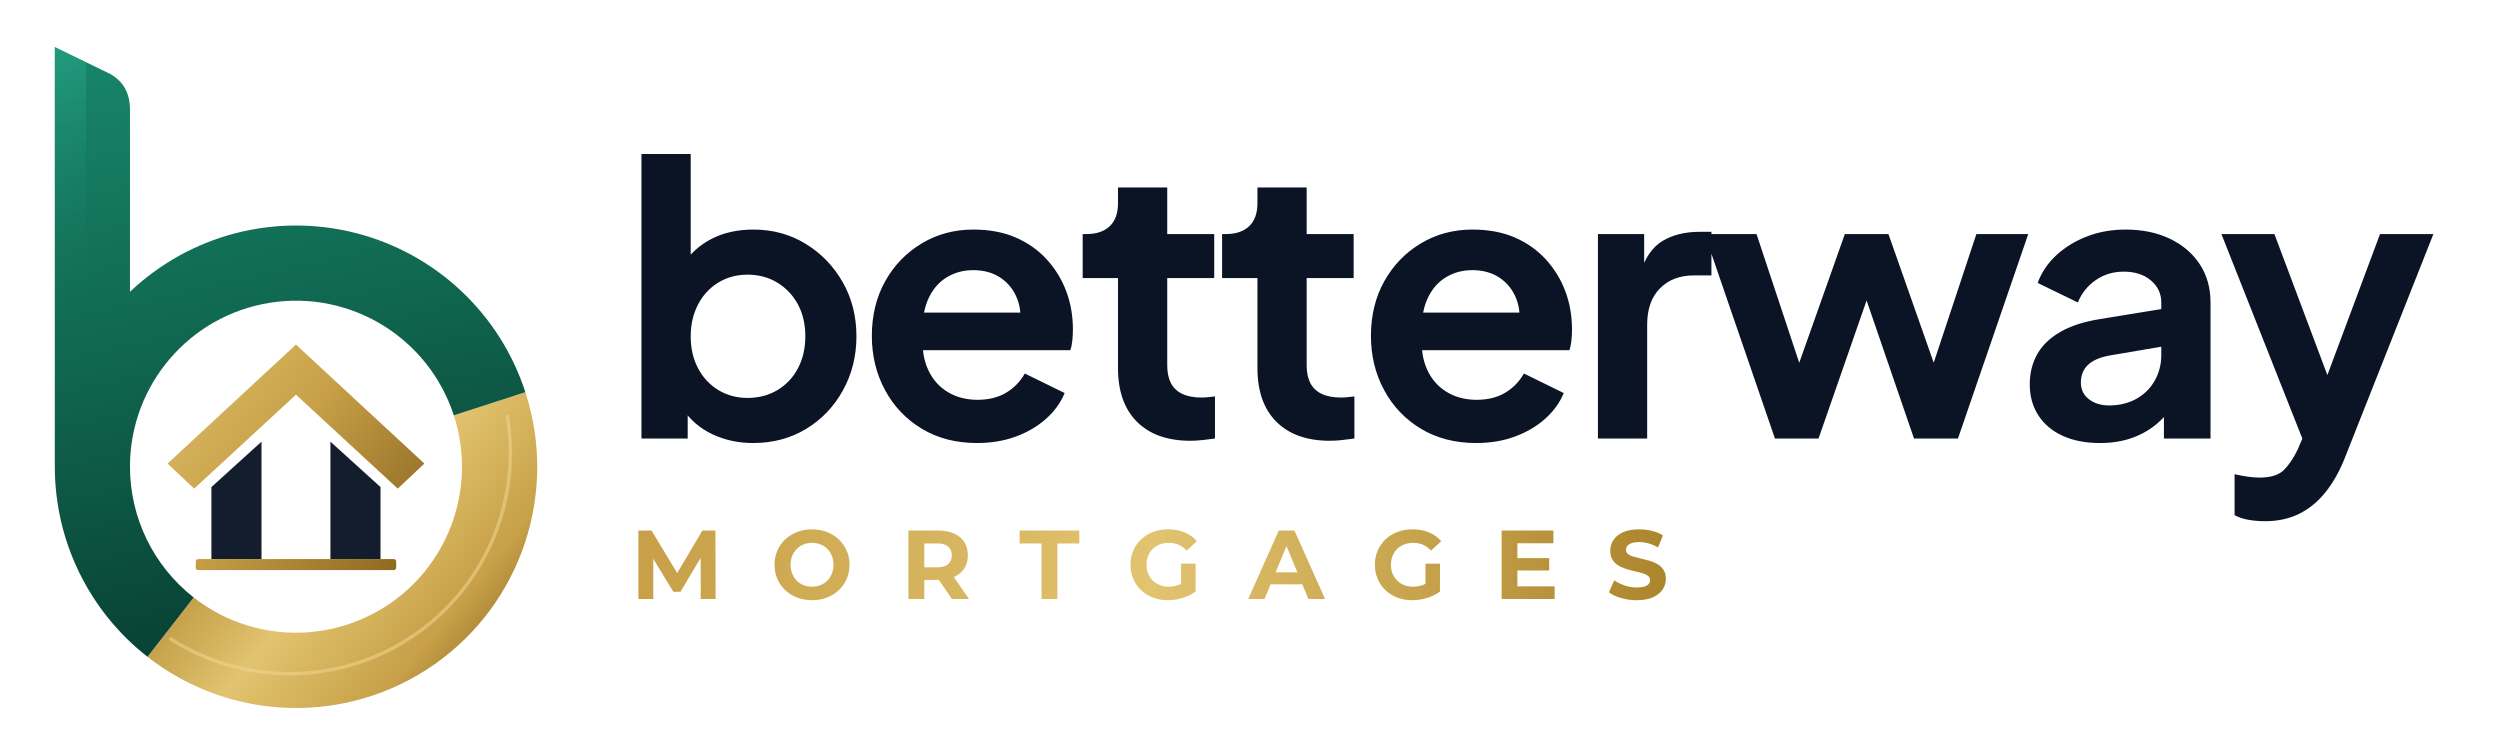
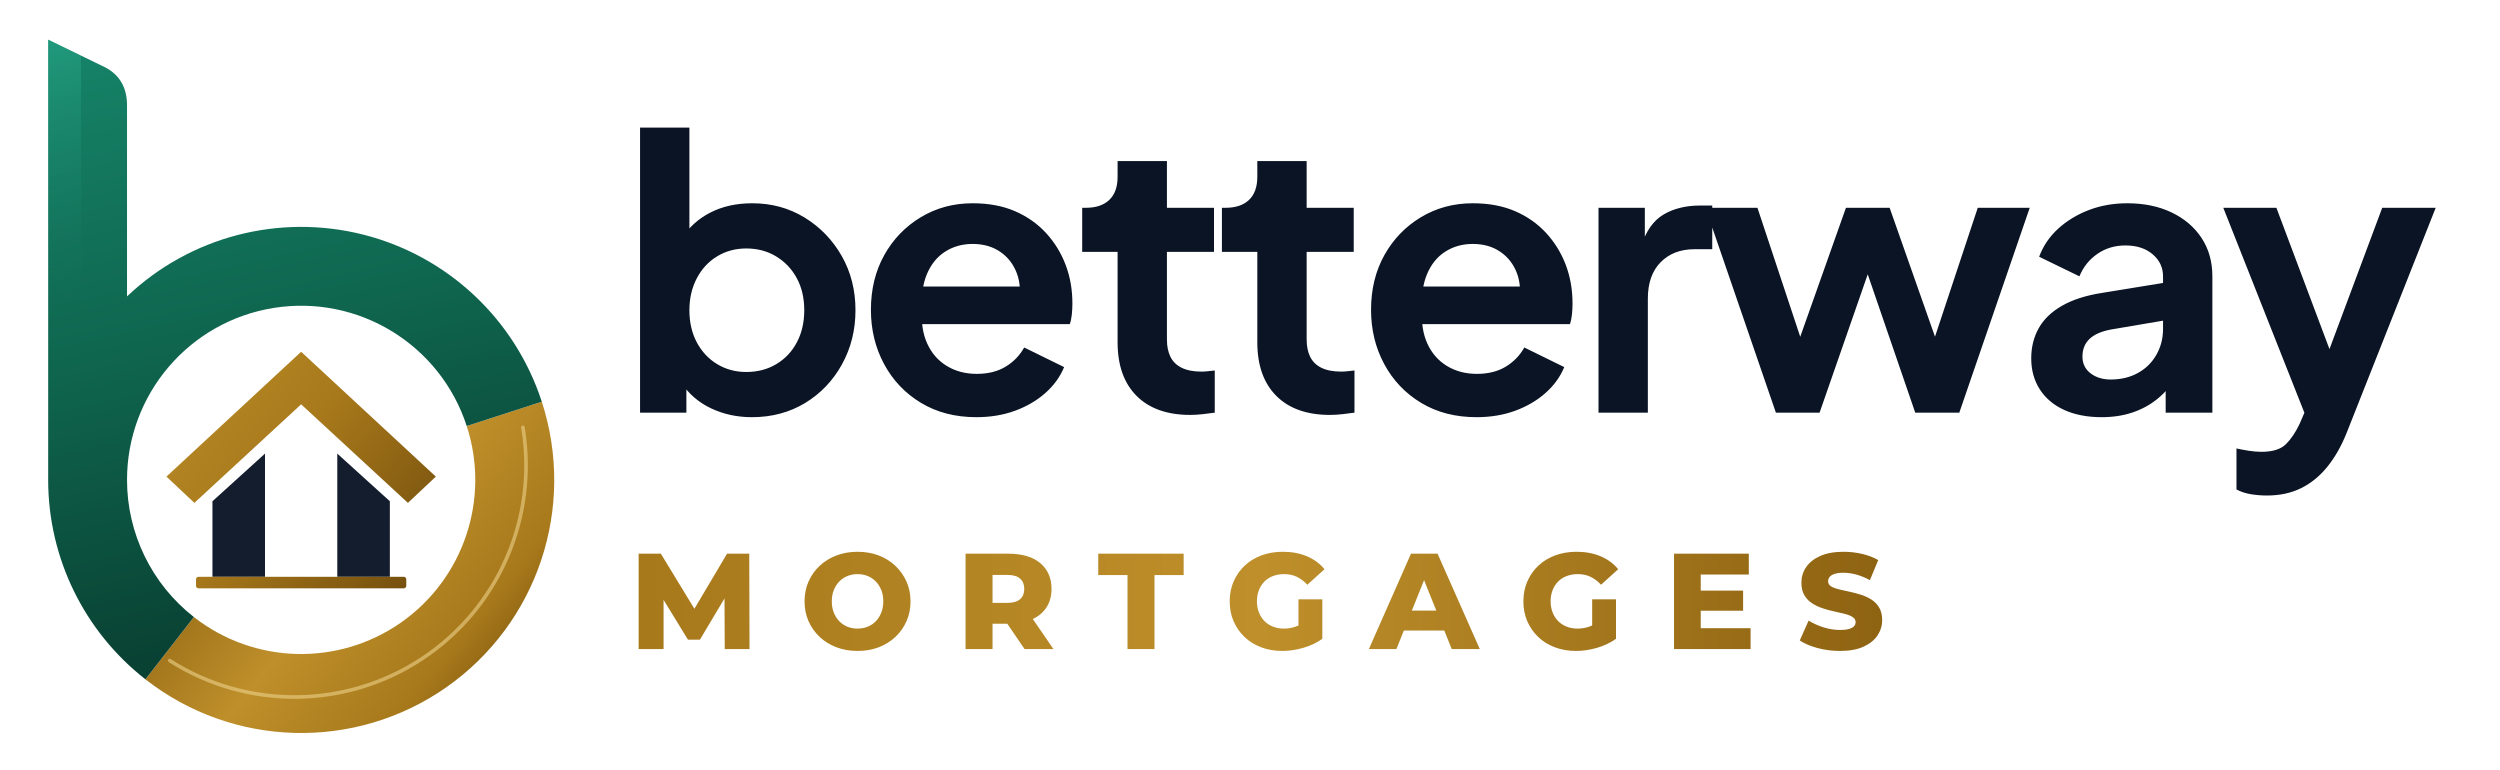
- <svg xmlns="http://www.w3.org/2000/svg" viewBox="0 0 1277.2 384.0" width="1277" height="384" fill="none">
+ <svg xmlns="http://www.w3.org/2000/svg" viewBox="0 0 1247.9 384.0" width="1248" height="384" fill="none">
  <defs>
    <linearGradient id="bw-h-light-em-stem" x1="88" y1="42" x2="175" y2="430" gradientUnits="userSpaceOnUse">
-       <stop offset="0%" stop-color="#18886C" />
-       <stop offset="52%" stop-color="#106851" />
-       <stop offset="100%" stop-color="#094335" />
+       <stop offset="0%" stop-color="#16866A" />
+       <stop offset="52%" stop-color="#0F664F" />
+       <stop offset="100%" stop-color="#094133" />
    </linearGradient>
    <linearGradient id="bw-h-light-em-arch" x1="120" y1="168" x2="412" y2="330" gradientUnits="userSpaceOnUse">
-       <stop offset="0%" stop-color="#18886C" />
-       <stop offset="58%" stop-color="#106851" />
-       <stop offset="100%" stop-color="#094335" />
+       <stop offset="0%" stop-color="#16866A" />
+       <stop offset="58%" stop-color="#0F664F" />
+       <stop offset="100%" stop-color="#094133" />
    </linearGradient>
    <linearGradient id="bw-h-light-em-facet" x1="94" y1="44" x2="148" y2="210" gradientUnits="userSpaceOnUse">
      <stop offset="0%" stop-color="#35BFA0" stop-opacity="0.42" />
      <stop offset="100%" stop-color="#13755C" stop-opacity="0" />
    </linearGradient>
    <linearGradient id="bw-h-light-gold-ring" x1="158" y1="242" x2="414" y2="452" gradientUnits="userSpaceOnUse">
-       <stop offset="0%" stop-color="#86621C" />
-       <stop offset="28%" stop-color="#AD852D" />
-       <stop offset="58%" stop-color="#E2C36F" />
-       <stop offset="82%" stop-color="#C7A048" />
-       <stop offset="100%" stop-color="#86621C" />
+       <stop offset="0%" stop-color="#6F4B0C" />
+       <stop offset="28%" stop-color="#8E6312" />
+       <stop offset="58%" stop-color="#BE8F2A" />
+       <stop offset="82%" stop-color="#A8791B" />
+       <stop offset="100%" stop-color="#6F4B0C" />
    </linearGradient>
    <linearGradient id="bw-h-light-gold-roof" x1="184" y1="224" x2="366" y2="368" gradientUnits="userSpaceOnUse">
-       <stop offset="0%" stop-color="#E2C36F" />
-       <stop offset="48%" stop-color="#C7A048" />
-       <stop offset="100%" stop-color="#86621C" />
+       <stop offset="0%" stop-color="#BE8F2A" />
+       <stop offset="48%" stop-color="#A8791B" />
+       <stop offset="100%" stop-color="#6F4B0C" />
    </linearGradient>
    <linearGradient id="bw-h-light-gold-text" x1="0%" y1="0%" x2="100%" y2="0%">
-       <stop offset="0%" stop-color="#C7A048" />
-       <stop offset="50%" stop-color="#E2C36F" />
-       <stop offset="100%" stop-color="#AD852D" />
+       <stop offset="0%" stop-color="#A8791B" />
+       <stop offset="50%" stop-color="#BE8F2A" />
+       <stop offset="100%" stop-color="#8E6312" />
    </linearGradient>
    <linearGradient id="bw-h-light-crest-bg" x1="40" y1="20" x2="472" y2="492" gradientUnits="userSpaceOnUse">
      <stop offset="0%" stop-color="#101D33" />
      <stop offset="52%" stop-color="#0A1424" />
      <stop offset="100%" stop-color="#060C18" />
    </linearGradient>
    <linearGradient id="bw-h-light-crest-rim" x1="36" y1="24" x2="476" y2="488" gradientUnits="userSpaceOnUse">
      <stop offset="0%" stop-color="#F0DB99" />
      <stop offset="35%" stop-color="#C6A04B" />
      <stop offset="70%" stop-color="#E7CD85" />
      <stop offset="100%" stop-color="#9A752A" />
    </linearGradient>
    <clipPath id="bw-h-light-bowl-clip">
      <circle cx="272" cy="316" r="154" />
    </clipPath>
  </defs>
-   <g transform="translate(-66.4, -14.4) scale(0.8)">
+   <g transform="translate(-72.76, -19.56) scale(0.82)">
    <g id="bw-h-light-mark">
      <path d="M 418.5 268.4                A 154 154 0 0 1 177.2 437.4                L 206.7 399.5                A 106 106 0 0 0 372.8 283.2                Z" fill="url(#bw-h-light-gold-ring)" />
      <path d="M 118 48                L 153 65                Q 166 72 166 88                L 166 204.3                A 154 154 0 0 1 418.5 268.4                L 372.8 283.2                A 106 106 0 0 0 166 316                A 106 106 0 0 0 206.7 399.5                L 177.2 437.4                A 154 154 0 0 1 118 316                Z" fill="url(#bw-h-light-em-stem)" />
      <path d="M 118 48 L 138 58 L 138 316 C 138 355 151 389 175 416 L 157 424 C 132 394 118 357 118 316 Z" fill="url(#bw-h-light-em-facet)" />
      <path d="M 192 426 A 141 141 0 0 0 407 284" stroke="#EDD48D" stroke-width="2.2" stroke-linecap="round" fill="none" opacity="0.58" />
      <path d="M 190 314                L 272 238                L 354 314                L 337 330                L 272 270                L 207 330                Z" fill="url(#bw-h-light-gold-roof)" />
      <path d="M 218 329 L 250 300 L 250 375 L 218 375 Z" fill="#0A1424" opacity="0.96" />
      <path d="M 326 329 L 294 300 L 294 375 L 326 375 Z" fill="#0A1424" opacity="0.96" />
      <rect x="208" y="375" width="128" height="7" rx="1.5" fill="url(#bw-h-light-gold-roof)" />
    </g>
  </g>
-   <path d="M384.736 226.304Q373.408 226.304 363.904 221.792Q354.4 217.28 348.832 208.832L351.328 203.84V224.0H327.712V78.656H352.864V140.288L349.024 135.104Q354.4 126.656 363.616 121.952Q372.832 117.248 384.928 117.248Q399.712 117.248 411.616 124.544Q423.52 131.84 430.528 144.128Q437.536 156.416 437.536 171.776Q437.536 186.944 430.624 199.424Q423.712 211.904 411.808 219.104Q399.904 226.304 384.736 226.304ZM381.856 203.264Q390.496 203.264 397.216 199.232Q403.936 195.2 407.68 188.096Q411.424 180.992 411.424 171.776Q411.424 162.56 407.68 155.552Q403.936 148.544 397.216 144.416Q390.496 140.288 381.856 140.288Q373.6 140.288 366.976 144.32Q360.352 148.352 356.608 155.552Q352.864 162.752 352.864 171.776Q352.864 180.992 356.608 188.096Q360.352 195.2 366.976 199.232Q373.6 203.264 381.856 203.264Z M499.168 226.304Q483.04 226.304 470.944 219.008Q458.848 211.712 452.128 199.232Q445.408 186.752 445.408 171.584Q445.408 155.84 452.224 143.648Q459.04 131.456 470.848 124.352Q482.656 117.248 497.248 117.248Q509.536 117.248 518.848 121.28Q528.16 125.312 534.688 132.416Q541.216 139.52 544.672 148.64Q548.128 157.76 548.128 168.32Q548.128 171.008 547.84 173.888Q547.552 176.768 546.784 178.88H466.144V159.68H532.576L520.672 168.704Q522.4 159.872 519.808 152.96Q517.216 146.048 511.36 142.016Q505.504 137.984 497.248 137.984Q489.376 137.984 483.232 141.92Q477.088 145.856 473.92 153.44Q470.752 161.024 471.52 171.776Q470.752 181.376 474.112 188.768Q477.472 196.16 484.096 200.192Q490.72 204.224 499.36 204.224Q508.0 204.224 514.048 200.576Q520.096 196.928 523.552 190.784L543.904 200.768Q540.832 208.256 534.304 214.016Q527.776 219.776 518.848 223.04Q509.92 226.304 499.168 226.304Z M608.224 225.152Q590.56 225.152 580.864 215.456Q571.168 205.76 571.168 188.096V142.016H553.12V119.552H555.04Q562.72 119.552 566.944 115.52Q571.168 111.488 571.168 103.808V95.744H596.32V119.552H620.32V142.016H596.32V186.752Q596.32 191.936 598.144 195.584Q599.968 199.232 603.904 201.152Q607.84 203.072 613.984 203.072Q615.328 203.072 617.152 202.88Q618.976 202.688 620.704 202.496V224.0Q618.016 224.384 614.56 224.768Q611.104 225.152 608.224 225.152Z M679.456 225.152Q661.792 225.152 652.096 215.456Q642.4 205.76 642.4 188.096V142.016H624.352V119.552H626.272Q633.952 119.552 638.176 115.52Q642.4 111.488 642.4 103.808V95.744H667.552V119.552H691.552V142.016H667.552V186.752Q667.552 191.936 669.376 195.584Q671.2 199.232 675.136 201.152Q679.072 203.072 685.216 203.072Q686.56 203.072 688.384 202.88Q690.208 202.688 691.936 202.496V224.0Q689.248 224.384 685.792 224.768Q682.336 225.152 679.456 225.152Z M754.144 226.304Q738.016 226.304 725.92 219.008Q713.824 211.712 707.104 199.232Q700.384 186.752 700.384 171.584Q700.384 155.84 707.2 143.648Q714.016 131.456 725.824 124.352Q737.632 117.248 752.224 117.248Q764.512 117.248 773.824 121.28Q783.136 125.312 789.664 132.416Q796.192 139.52 799.648 148.64Q803.104 157.76 803.104 168.32Q803.104 171.008 802.816 173.888Q802.528 176.768 801.76 178.88H721.12V159.68H787.552L775.648 168.704Q777.376 159.872 774.784 152.96Q772.192 146.048 766.336 142.016Q760.48 137.984 752.224 137.984Q744.352 137.984 738.208 141.92Q732.064 145.856 728.896 153.44Q725.728 161.024 726.496 171.776Q725.728 181.376 729.088 188.768Q732.448 196.16 739.072 200.192Q745.696 204.224 754.336 204.224Q762.976 204.224 769.024 200.576Q775.072 196.928 778.528 190.784L798.88 200.768Q795.808 208.256 789.28 214.016Q782.752 219.776 773.824 223.04Q764.896 226.304 754.144 226.304Z M816.352 224.0V119.552H839.968V142.784L838.048 139.328Q841.696 127.616 849.472 123.008Q857.248 118.4 868.192 118.4H874.336V140.672H865.312Q854.56 140.672 848.032 147.296Q841.504 153.92 841.504 165.824V224.0Z M906.784 224.0 870.88 119.552H897.376L923.68 198.848L914.464 198.656L942.496 119.552H964.768L992.608 198.656L983.392 198.848L1009.696 119.552H1036.192L1000.288 224.0H977.824L949.408 141.248H957.856L929.056 224.0Z M1072.864 226.304Q1061.92 226.304 1053.856 222.656Q1045.792 219.008 1041.376 212.192Q1036.96 205.376 1036.96 196.352Q1036.96 187.712 1040.8 180.896Q1044.64 174.08 1052.704 169.472Q1060.768 164.864 1073.056 162.944L1107.232 157.376V176.576L1077.856 181.568Q1070.368 182.912 1066.72 186.368Q1063.072 189.824 1063.072 195.392Q1063.072 200.768 1067.2 203.936Q1071.328 207.104 1077.472 207.104Q1085.344 207.104 1091.392 203.744Q1097.44 200.384 1100.8 194.432Q1104.16 188.48 1104.16 181.376V154.496Q1104.16 147.776 1098.88 143.264Q1093.6 138.752 1084.96 138.752Q1076.896 138.752 1070.656 143.072Q1064.416 147.392 1061.536 154.496L1040.992 144.512Q1044.064 136.256 1050.688 130.208Q1057.312 124.16 1066.336 120.704Q1075.36 117.248 1085.92 117.248Q1098.784 117.248 1108.576 121.952Q1118.368 126.656 1123.84 135.008Q1129.312 143.36 1129.312 154.496V224.0H1105.504V206.144L1110.88 205.76Q1106.848 212.48 1101.28 216.992Q1095.712 221.504 1088.608 223.904Q1081.504 226.304 1072.864 226.304Z M1157.152 266.24Q1152.928 266.24 1148.896 265.568Q1144.864 264.896 1141.6 263.168V242.24Q1144.096 242.816 1147.648 243.392Q1151.2 243.968 1154.272 243.968Q1162.912 243.968 1166.848 240.032Q1170.784 236.096 1173.856 229.568L1180.768 213.44L1180.384 234.56L1134.88 119.552H1161.952L1193.824 204.416H1184.224L1215.904 119.552H1243.168L1197.664 234.56Q1193.632 244.544 1187.872 251.648Q1182.112 258.752 1174.528 262.496Q1166.944 266.24 1157.152 266.24Z" fill="#0A1424" />
-   <path d="M326.15 306.0V271.0H332.85L347.75 295.7H344.2L358.85 271.0H365.5L365.6 306.0H358.0L357.95 282.65H359.35L347.65 302.3H344.0L332.05 282.65H333.75V306.0Z M414.9 306.6Q410.75 306.6 407.225 305.25Q403.7 303.9 401.125 301.45Q398.55 299.0 397.125 295.7Q395.7 292.4 395.7 288.5Q395.7 284.6 397.125 281.3Q398.55 278.0 401.15 275.55Q403.75 273.1 407.25 271.75Q410.75 270.4 414.85 270.4Q419.0 270.4 422.475 271.75Q425.95 273.1 428.525 275.55Q431.1 278.0 432.55 281.275Q434.0 284.55 434.0 288.5Q434.0 292.4 432.55 295.725Q431.1 299.05 428.525 301.475Q425.95 303.9 422.475 305.25Q419.0 306.6 414.9 306.6ZM414.85 299.7Q417.2 299.7 419.175 298.9Q421.15 298.1 422.65 296.6Q424.15 295.1 424.975 293.05Q425.8 291.0 425.8 288.5Q425.8 286.0 424.975 283.95Q424.15 281.9 422.675 280.4Q421.2 278.9 419.2 278.1Q417.2 277.3 414.85 277.3Q412.5 277.3 410.525 278.1Q408.55 278.9 407.05 280.4Q405.55 281.9 404.725 283.95Q403.9 286.0 403.9 288.5Q403.9 290.95 404.725 293.025Q405.55 295.1 407.025 296.6Q408.5 298.1 410.5 298.9Q412.5 299.7 414.85 299.7Z M464.1 306.0V271.0H479.05Q486.35 271.0 490.4 274.375Q494.45 277.75 494.45 283.7Q494.45 287.6 492.6 290.425Q490.75 293.25 487.35 294.75Q483.95 296.25 479.25 296.25H468.6L472.2 292.7V306.0ZM486.35 306.0 477.6 293.3H486.25L495.1 306.0ZM472.2 293.6 468.6 289.8H478.8Q482.55 289.8 484.4 288.175Q486.25 286.55 486.25 283.7Q486.25 280.8 484.4 279.2Q482.55 277.6 478.8 277.6H468.6L472.2 273.75Z M532.1 306.0V277.6H520.9V271.0H551.4V277.6H540.2V306.0Z M596.65 306.6Q592.5 306.6 589.025 305.275Q585.55 303.95 582.975 301.5Q580.4 299.05 578.975 295.75Q577.55 292.45 577.55 288.5Q577.55 284.55 578.975 281.25Q580.4 277.95 583.0 275.5Q585.6 273.05 589.1 271.725Q592.6 270.4 596.8 270.4Q601.45 270.4 605.175 271.95Q608.9 273.5 611.45 276.45L606.25 281.25Q604.35 279.25 602.1 278.275Q599.85 277.3 597.2 277.3Q594.65 277.3 592.55 278.1Q590.45 278.9 588.925 280.4Q587.4 281.9 586.575 283.95Q585.75 286.0 585.75 288.5Q585.75 290.95 586.575 293.0Q587.4 295.05 588.925 296.575Q590.45 298.1 592.525 298.9Q594.6 299.7 597.1 299.7Q599.5 299.7 601.775 298.925Q604.05 298.15 606.2 296.3L610.8 302.15Q607.95 304.3 604.175 305.45Q600.4 306.6 596.65 306.6ZM610.8 302.15 603.4 301.1V287.95H610.8Z M637.7 306.0 653.3 271.0H661.3L676.95 306.0H668.45L655.65 275.1H658.85L646.0 306.0ZM645.5 298.5 647.65 292.35H665.65L667.85 298.5Z M721.5 306.6Q717.35 306.6 713.875 305.275Q710.4 303.95 707.825 301.5Q705.25 299.05 703.825 295.75Q702.4 292.45 702.4 288.5Q702.4 284.55 703.825 281.25Q705.25 277.95 707.85 275.5Q710.45 273.05 713.95 271.725Q717.45 270.4 721.65 270.4Q726.3 270.4 730.025 271.95Q733.75 273.5 736.3 276.45L731.1 281.25Q729.2 279.25 726.95 278.275Q724.7 277.3 722.05 277.3Q719.5 277.3 717.4 278.1Q715.3 278.9 713.775 280.4Q712.25 281.9 711.425 283.95Q710.6 286.0 710.6 288.5Q710.6 290.95 711.425 293.0Q712.25 295.05 713.775 296.575Q715.3 298.1 717.375 298.9Q719.45 299.7 721.95 299.7Q724.35 299.7 726.625 298.925Q728.9 298.15 731.05 296.3L735.65 302.15Q732.8 304.3 729.025 305.45Q725.25 306.6 721.5 306.6ZM735.65 302.15 728.25 301.1V287.95H735.65Z M767.15 306.0V271.0H793.6V277.5H775.2V299.5H794.25V306.0ZM774.6 291.4V285.1H791.45V291.4Z M836.2 306.6Q832 306.6 828.15 305.475Q824.3 304.35 821.95 302.55L824.7 296.45Q826.95 298.05 830.025 299.075Q833.1 300.1 836.25 300.1Q838.65 300.1 840.125 299.625Q841.6 299.15 842.3 298.3Q843 297.45 843 296.35Q843 294.95 841.9 294.125Q840.8 293.3 839 292.775Q837.2 292.25 835.025 291.775Q832.85 291.3 830.675 290.6Q828.5 289.9 826.7 288.8Q824.9 287.7 823.775 285.9Q822.65 284.1 822.65 281.3Q822.65 278.3 824.275 275.825Q825.9 273.35 829.175 271.875Q832.45 270.4 837.4 270.4Q840.7 270.4 843.9 271.175Q847.1 271.95 849.55 273.5L847.05 279.65Q844.6 278.25 842.15 277.575Q839.7 276.9 837.35 276.9Q835 276.9 833.5 277.45Q832 278.0 831.35 278.875Q830.7 279.75 830.7 280.9Q830.7 282.25 831.8 283.075Q832.9 283.9 834.7 284.4Q836.5 284.9 838.675 285.4Q840.85 285.9 843.025 286.55Q845.2 287.2 847 288.3Q848.8 289.4 849.925 291.2Q851.05 293.0 851.05 295.75Q851.05 298.7 849.4 301.15Q847.75 303.6 844.475 305.1Q841.2 306.6 836.2 306.6Z" fill="url(#bw-h-light-gold-text)" />
+   <path d="M375.304 208.256Q364.212 208.256 354.906 203.838Q345.6 199.42 340.148 191.148L342.592 186.26V206.0H319.468V63.684H344.096V124.032L340.336 118.956Q345.6 110.684 354.624 106.078Q363.648 101.472 375.492 101.472Q389.968 101.472 401.624 108.616Q413.28 115.76 420.142 127.792Q427.004 139.824 427.004 154.864Q427.004 169.716 420.236 181.936Q413.468 194.156 401.812 201.206Q390.156 208.256 375.304 208.256ZM372.484 185.696Q380.944 185.696 387.524 181.748Q394.104 177.8 397.77 170.844Q401.436 163.888 401.436 154.864Q401.436 145.84 397.77 138.978Q394.104 132.116 387.524 128.074Q380.944 124.032 372.484 124.032Q364.4 124.032 357.914 127.98Q351.428 131.928 347.762 138.978Q344.096 146.028 344.096 154.864Q344.096 163.888 347.762 170.844Q351.428 177.8 357.914 181.748Q364.4 185.696 372.484 185.696Z M487.352 208.256Q471.56 208.256 459.716 201.112Q447.872 193.968 441.292 181.748Q434.712 169.528 434.712 154.676Q434.712 139.26 441.386 127.322Q448.06 115.384 459.622 108.428Q471.184 101.472 485.472 101.472Q497.504 101.472 506.622 105.42Q515.74 109.368 522.132 116.324Q528.524 123.28 531.908 132.21Q535.292 141.14 535.292 151.48Q535.292 154.112 535.01 156.932Q534.728 159.752 533.976 161.82H455.016V143.02H520.064L508.408 151.856Q510.1 143.208 507.562 136.44Q505.024 129.672 499.29 125.724Q493.556 121.776 485.472 121.776Q477.764 121.776 471.748 125.63Q465.732 129.484 462.63 136.91Q459.528 144.336 460.28 154.864Q459.528 164.264 462.818 171.502Q466.108 178.74 472.594 182.688Q479.08 186.636 487.54 186.636Q496.0 186.636 501.922 183.064Q507.844 179.492 511.228 173.476L531.156 183.252Q528.148 190.584 521.756 196.224Q515.364 201.864 506.622 205.06Q497.88 208.256 487.352 208.256Z M594.136 207.128Q576.84 207.128 567.346 197.634Q557.852 188.14 557.852 170.844V125.724H540.18V103.728H542.06Q549.58 103.728 553.716 99.78Q557.852 95.832 557.852 88.312V80.416H582.48V103.728H605.98V125.724H582.48V169.528Q582.48 174.604 584.266 178.176Q586.052 181.748 589.906 183.628Q593.76 185.508 599.776 185.508Q601.092 185.508 602.878 185.32Q604.664 185.132 606.356 184.944V206.0Q603.724 206.376 600.34 206.752Q596.956 207.128 594.136 207.128Z M663.884 207.128Q646.588 207.128 637.094 197.634Q627.6 188.14 627.6 170.844V125.724H609.928V103.728H611.808Q619.328 103.728 623.464 99.78Q627.6 95.832 627.6 88.312V80.416H652.228V103.728H675.728V125.724H652.228V169.528Q652.228 174.604 654.014 178.176Q655.8 181.748 659.654 183.628Q663.508 185.508 669.524 185.508Q670.84 185.508 672.626 185.32Q674.412 185.132 676.104 184.944V206.0Q673.472 206.376 670.088 206.752Q666.704 207.128 663.884 207.128Z M737.016 208.256Q721.224 208.256 709.38 201.112Q697.536 193.968 690.956 181.748Q684.376 169.528 684.376 154.676Q684.376 139.26 691.05 127.322Q697.724 115.384 709.286 108.428Q720.848 101.472 735.136 101.472Q747.168 101.472 756.286 105.42Q765.404 109.368 771.796 116.324Q778.188 123.28 781.572 132.21Q784.956 141.14 784.956 151.48Q784.956 154.112 784.674 156.932Q784.392 159.752 783.64 161.82H704.68V143.02H769.728L758.072 151.856Q759.764 143.208 757.226 136.44Q754.688 129.672 748.954 125.724Q743.22 121.776 735.136 121.776Q727.428 121.776 721.412 125.63Q715.396 129.484 712.294 136.91Q709.192 144.336 709.944 154.864Q709.192 164.264 712.482 171.502Q715.772 178.74 722.258 182.688Q728.744 186.636 737.204 186.636Q745.664 186.636 751.586 183.064Q757.508 179.492 760.892 173.476L780.82 183.252Q777.812 190.584 771.42 196.224Q765.028 201.864 756.286 205.06Q747.544 208.256 737.016 208.256Z M797.928 206.0V103.728H821.052V126.476L819.172 123.092Q822.744 111.624 830.358 107.112Q837.972 102.6 848.688 102.6H854.704V124.408H845.868Q835.34 124.408 828.948 130.894Q822.556 137.38 822.556 149.036V206.0Z M886.476 206.0 851.32 103.728H877.264L903.02 181.372L893.996 181.184L921.444 103.728H943.252L970.512 181.184L961.488 181.372L987.244 103.728H1013.188L978.032 206.0H956.036L928.212 124.972H936.484L908.284 206.0Z M1049.096 208.256Q1038.38 208.256 1030.484 204.684Q1022.588 201.112 1018.264 194.438Q1013.94 187.764 1013.94 178.928Q1013.94 170.468 1017.7 163.794Q1021.46 157.12 1029.356 152.608Q1037.252 148.096 1049.284 146.216L1082.748 140.764V159.564L1053.984 164.452Q1046.652 165.768 1043.08 169.152Q1039.508 172.536 1039.508 177.988Q1039.508 183.252 1043.55 186.354Q1047.592 189.456 1053.608 189.456Q1061.316 189.456 1067.238 186.166Q1073.16 182.876 1076.45 177.048Q1079.74 171.22 1079.74 164.264V137.944Q1079.74 131.364 1074.57 126.946Q1069.4 122.528 1060.94 122.528Q1053.044 122.528 1046.934 126.758Q1040.824 130.988 1038.004 137.944L1017.888 128.168Q1020.896 120.084 1027.382 114.162Q1033.868 108.24 1042.704 104.856Q1051.54 101.472 1061.88 101.472Q1074.476 101.472 1084.064 106.078Q1093.652 110.684 1099.01 118.862Q1104.368 127.04 1104.368 137.944V206.0H1081.056V188.516L1086.32 188.14Q1082.372 194.72 1076.92 199.138Q1071.468 203.556 1064.512 205.906Q1057.556 208.256 1049.096 208.256Z M1131.628 247.36Q1127.492 247.36 1123.544 246.702Q1119.596 246.044 1116.4 244.352V223.86Q1118.844 224.424 1122.322 224.988Q1125.8 225.552 1128.808 225.552Q1137.268 225.552 1141.122 221.698Q1144.976 217.844 1147.984 211.452L1154.752 195.66L1154.376 216.34L1109.82 103.728H1136.328L1167.536 186.824H1158.136L1189.156 103.728H1215.852L1171.296 216.34Q1167.348 226.116 1161.708 233.072Q1156.068 240.028 1148.642 243.694Q1141.216 247.36 1131.628 247.36Z" fill="#0A1424" />
+   <path d="M318.76 324.0V276.4H329.844L349.564 308.768H343.716L362.892 276.4H373.976L374.112 324.0H361.736L361.6 295.236H363.708L349.36 319.308H343.376L328.62 295.236H331.204V324.0Z M428.036 324.952Q422.324 324.952 417.496 323.116Q412.668 321.28 409.098 317.914Q405.528 314.548 403.556 310.06Q401.584 305.572 401.584 300.2Q401.584 294.828 403.556 290.34Q405.528 285.852 409.098 282.486Q412.668 279.12 417.496 277.284Q422.324 275.448 428.036 275.448Q433.816 275.448 438.61 277.284Q443.404 279.12 446.94 282.486Q450.476 285.852 452.482 290.34Q454.488 294.828 454.488 300.2Q454.488 305.572 452.482 310.094Q450.476 314.616 446.94 317.948Q443.404 321.28 438.61 323.116Q433.816 324.952 428.036 324.952ZM428.036 313.8Q430.756 313.8 433.102 312.848Q435.448 311.896 437.182 310.094Q438.916 308.292 439.902 305.776Q440.888 303.26 440.888 300.2Q440.888 297.072 439.902 294.59Q438.916 292.108 437.182 290.306Q435.448 288.504 433.102 287.552Q430.756 286.6 428.036 286.6Q425.316 286.6 422.97 287.552Q420.624 288.504 418.89 290.306Q417.156 292.108 416.17 294.59Q415.184 297.072 415.184 300.2Q415.184 303.26 416.17 305.776Q417.156 308.292 418.89 310.094Q420.624 311.896 422.97 312.848Q425.316 313.8 428.036 313.8Z M481.96 324.0V276.4H503.244Q513.648 276.4 519.258 281.126Q524.868 285.852 524.868 294.012Q524.868 299.384 522.284 303.294Q519.7 307.204 514.974 309.278Q510.248 311.352 503.72 311.352H489.44L495.424 305.708V324.0ZM511.404 324.0 499.572 306.66H513.92L525.82 324.0ZM495.424 307.136 489.44 300.948H502.904Q507.12 300.948 509.194 299.112Q511.268 297.276 511.268 294.012Q511.268 290.68 509.194 288.844Q507.12 287.008 502.904 287.008H489.44L495.424 280.82Z M562.812 324.0V287.076H548.192V276.4H590.828V287.076H576.276V324.0Z M640.06 324.952Q634.416 324.952 629.588 323.15Q624.76 321.348 621.258 318.016Q617.756 314.684 615.784 310.162Q613.812 305.64 613.812 300.2Q613.812 294.76 615.784 290.238Q617.756 285.716 621.292 282.384Q624.828 279.052 629.69 277.25Q634.552 275.448 640.332 275.448Q647.064 275.448 652.368 277.692Q657.672 279.936 661.14 284.152L652.572 291.904Q650.124 289.252 647.302 287.926Q644.48 286.6 641.012 286.6Q637.952 286.6 635.436 287.552Q632.92 288.504 631.152 290.306Q629.384 292.108 628.398 294.59Q627.412 297.072 627.412 300.2Q627.412 303.192 628.398 305.708Q629.384 308.224 631.152 310.026Q632.92 311.828 635.402 312.814Q637.884 313.8 640.876 313.8Q643.868 313.8 646.724 312.814Q649.58 311.828 652.504 309.448L660.052 318.9Q655.972 321.824 650.6 323.388Q645.228 324.952 640.06 324.952ZM660.052 318.9 648.152 317.132V299.18H660.052Z M683.308 324.0 704.32 276.4H717.58L738.66 324.0H724.652L708.196 282.996H713.5L697.044 324.0ZM694.8 314.752 698.268 304.824H721.524L724.992 314.752Z M786.668 324.952Q781.024 324.952 776.196 323.15Q771.368 321.348 767.866 318.016Q764.364 314.684 762.392 310.162Q760.42 305.64 760.42 300.2Q760.42 294.76 762.392 290.238Q764.364 285.716 767.9 282.384Q771.436 279.052 776.298 277.25Q781.16 275.448 786.94 275.448Q793.672 275.448 798.976 277.692Q804.28 279.936 807.748 284.152L799.18 291.904Q796.732 289.252 793.91 287.926Q791.088 286.6 787.62 286.6Q784.56 286.6 782.044 287.552Q779.528 288.504 777.76 290.306Q775.992 292.108 775.006 294.59Q774.02 297.072 774.02 300.2Q774.02 303.192 775.006 305.708Q775.992 308.224 777.76 310.026Q779.528 311.828 782.01 312.814Q784.492 313.8 787.484 313.8Q790.476 313.8 793.332 312.814Q796.188 311.828 799.112 309.448L806.66 318.9Q802.58 321.824 797.208 323.388Q791.836 324.952 786.668 324.952ZM806.66 318.9 794.76 317.132V299.18H806.66Z M835.628 324.0V276.4H872.96V286.804H848.956V313.596H873.844V324.0ZM848.004 304.892V294.828H870.104V304.892Z M918.452 324.952Q912.604 324.952 907.198 323.49Q901.792 322.028 898.392 319.716L902.812 309.788Q906.008 311.828 910.19 313.154Q914.372 314.48 918.52 314.48Q921.308 314.48 923.008 313.97Q924.708 313.46 925.49 312.61Q926.272 311.76 926.272 310.604Q926.272 308.972 924.776 308.02Q923.28 307.068 920.9 306.456Q918.52 305.844 915.63 305.232Q912.74 304.62 909.85 303.668Q906.96 302.716 904.58 301.186Q902.2 299.656 900.704 297.174Q899.208 294.692 899.208 290.884Q899.208 286.6 901.554 283.132Q903.9 279.664 908.592 277.556Q913.284 275.448 920.288 275.448Q924.98 275.448 929.502 276.502Q934.024 277.556 937.56 279.596L933.412 289.592Q930.012 287.756 926.68 286.838Q923.348 285.92 920.22 285.92Q917.432 285.92 915.732 286.498Q914.032 287.076 913.284 288.028Q912.536 288.98 912.536 290.204Q912.536 291.768 913.998 292.686Q915.46 293.604 917.874 294.182Q920.288 294.76 923.178 295.372Q926.068 295.984 928.958 296.902Q931.848 297.82 934.228 299.35Q936.608 300.88 938.07 303.362Q939.532 305.844 939.532 309.584Q939.532 313.732 937.186 317.234Q934.84 320.736 930.182 322.844Q925.524 324.952 918.452 324.952Z" fill="url(#bw-h-light-gold-text)" />
</svg>
